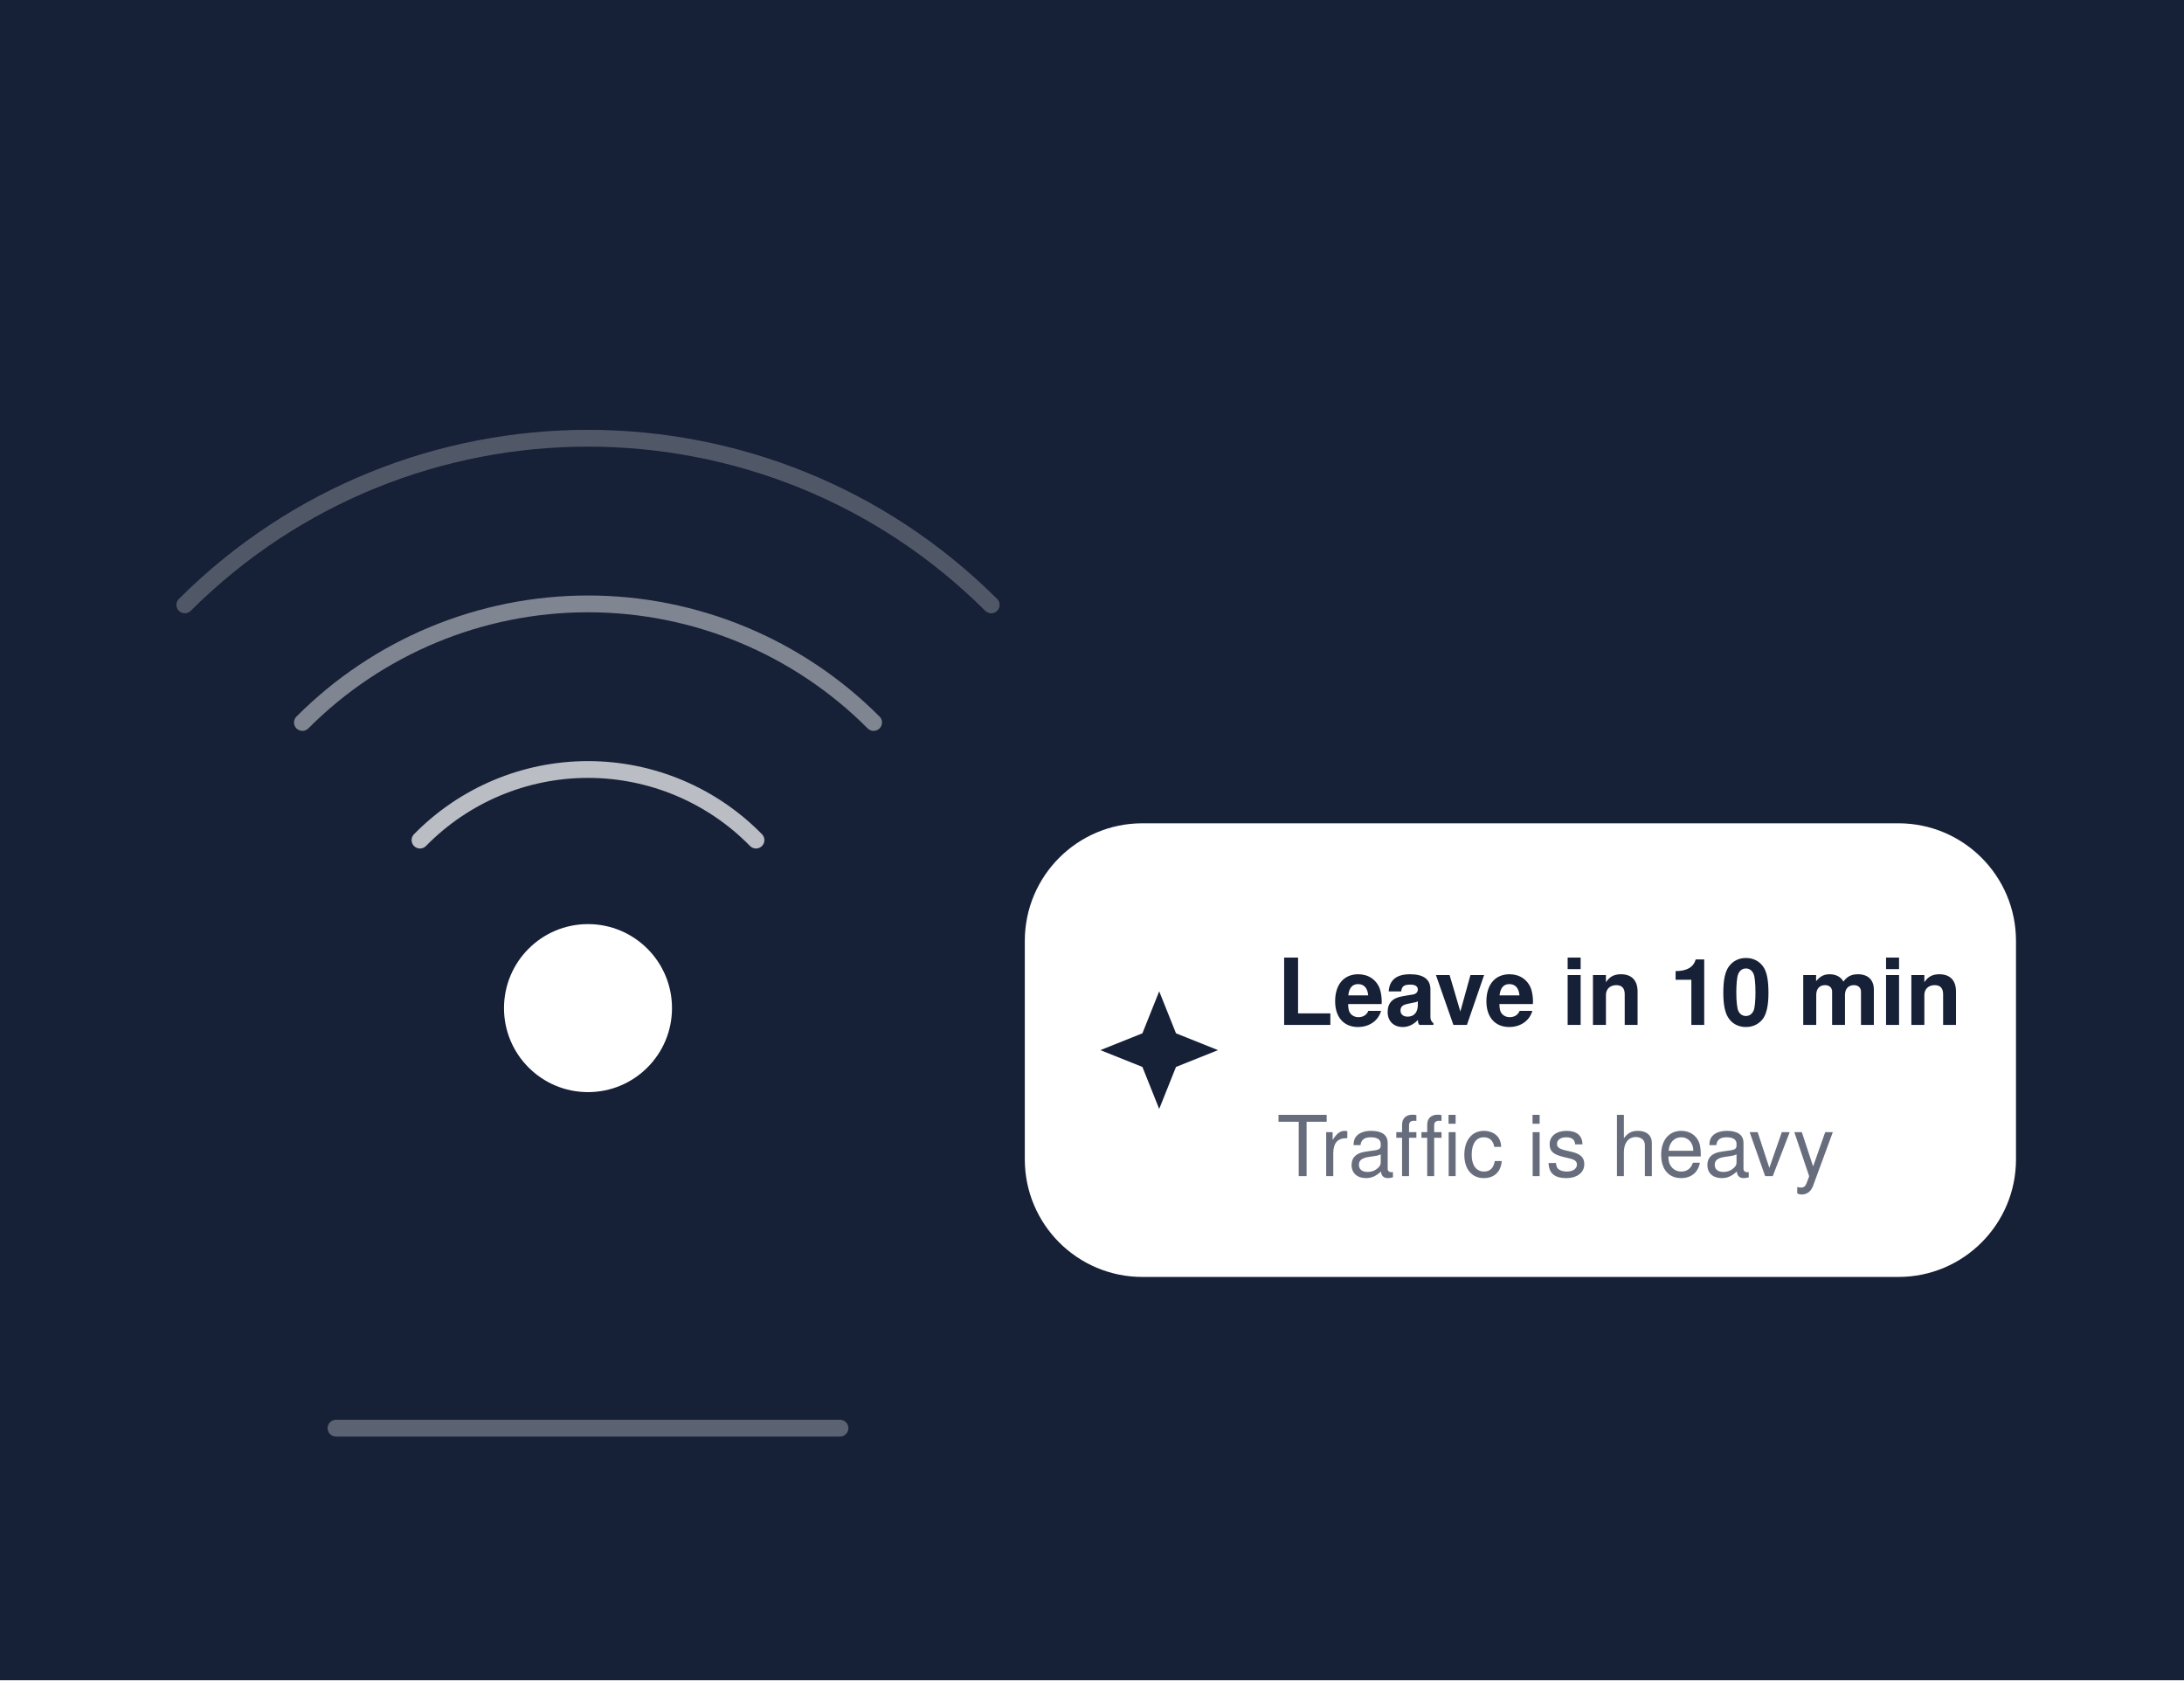
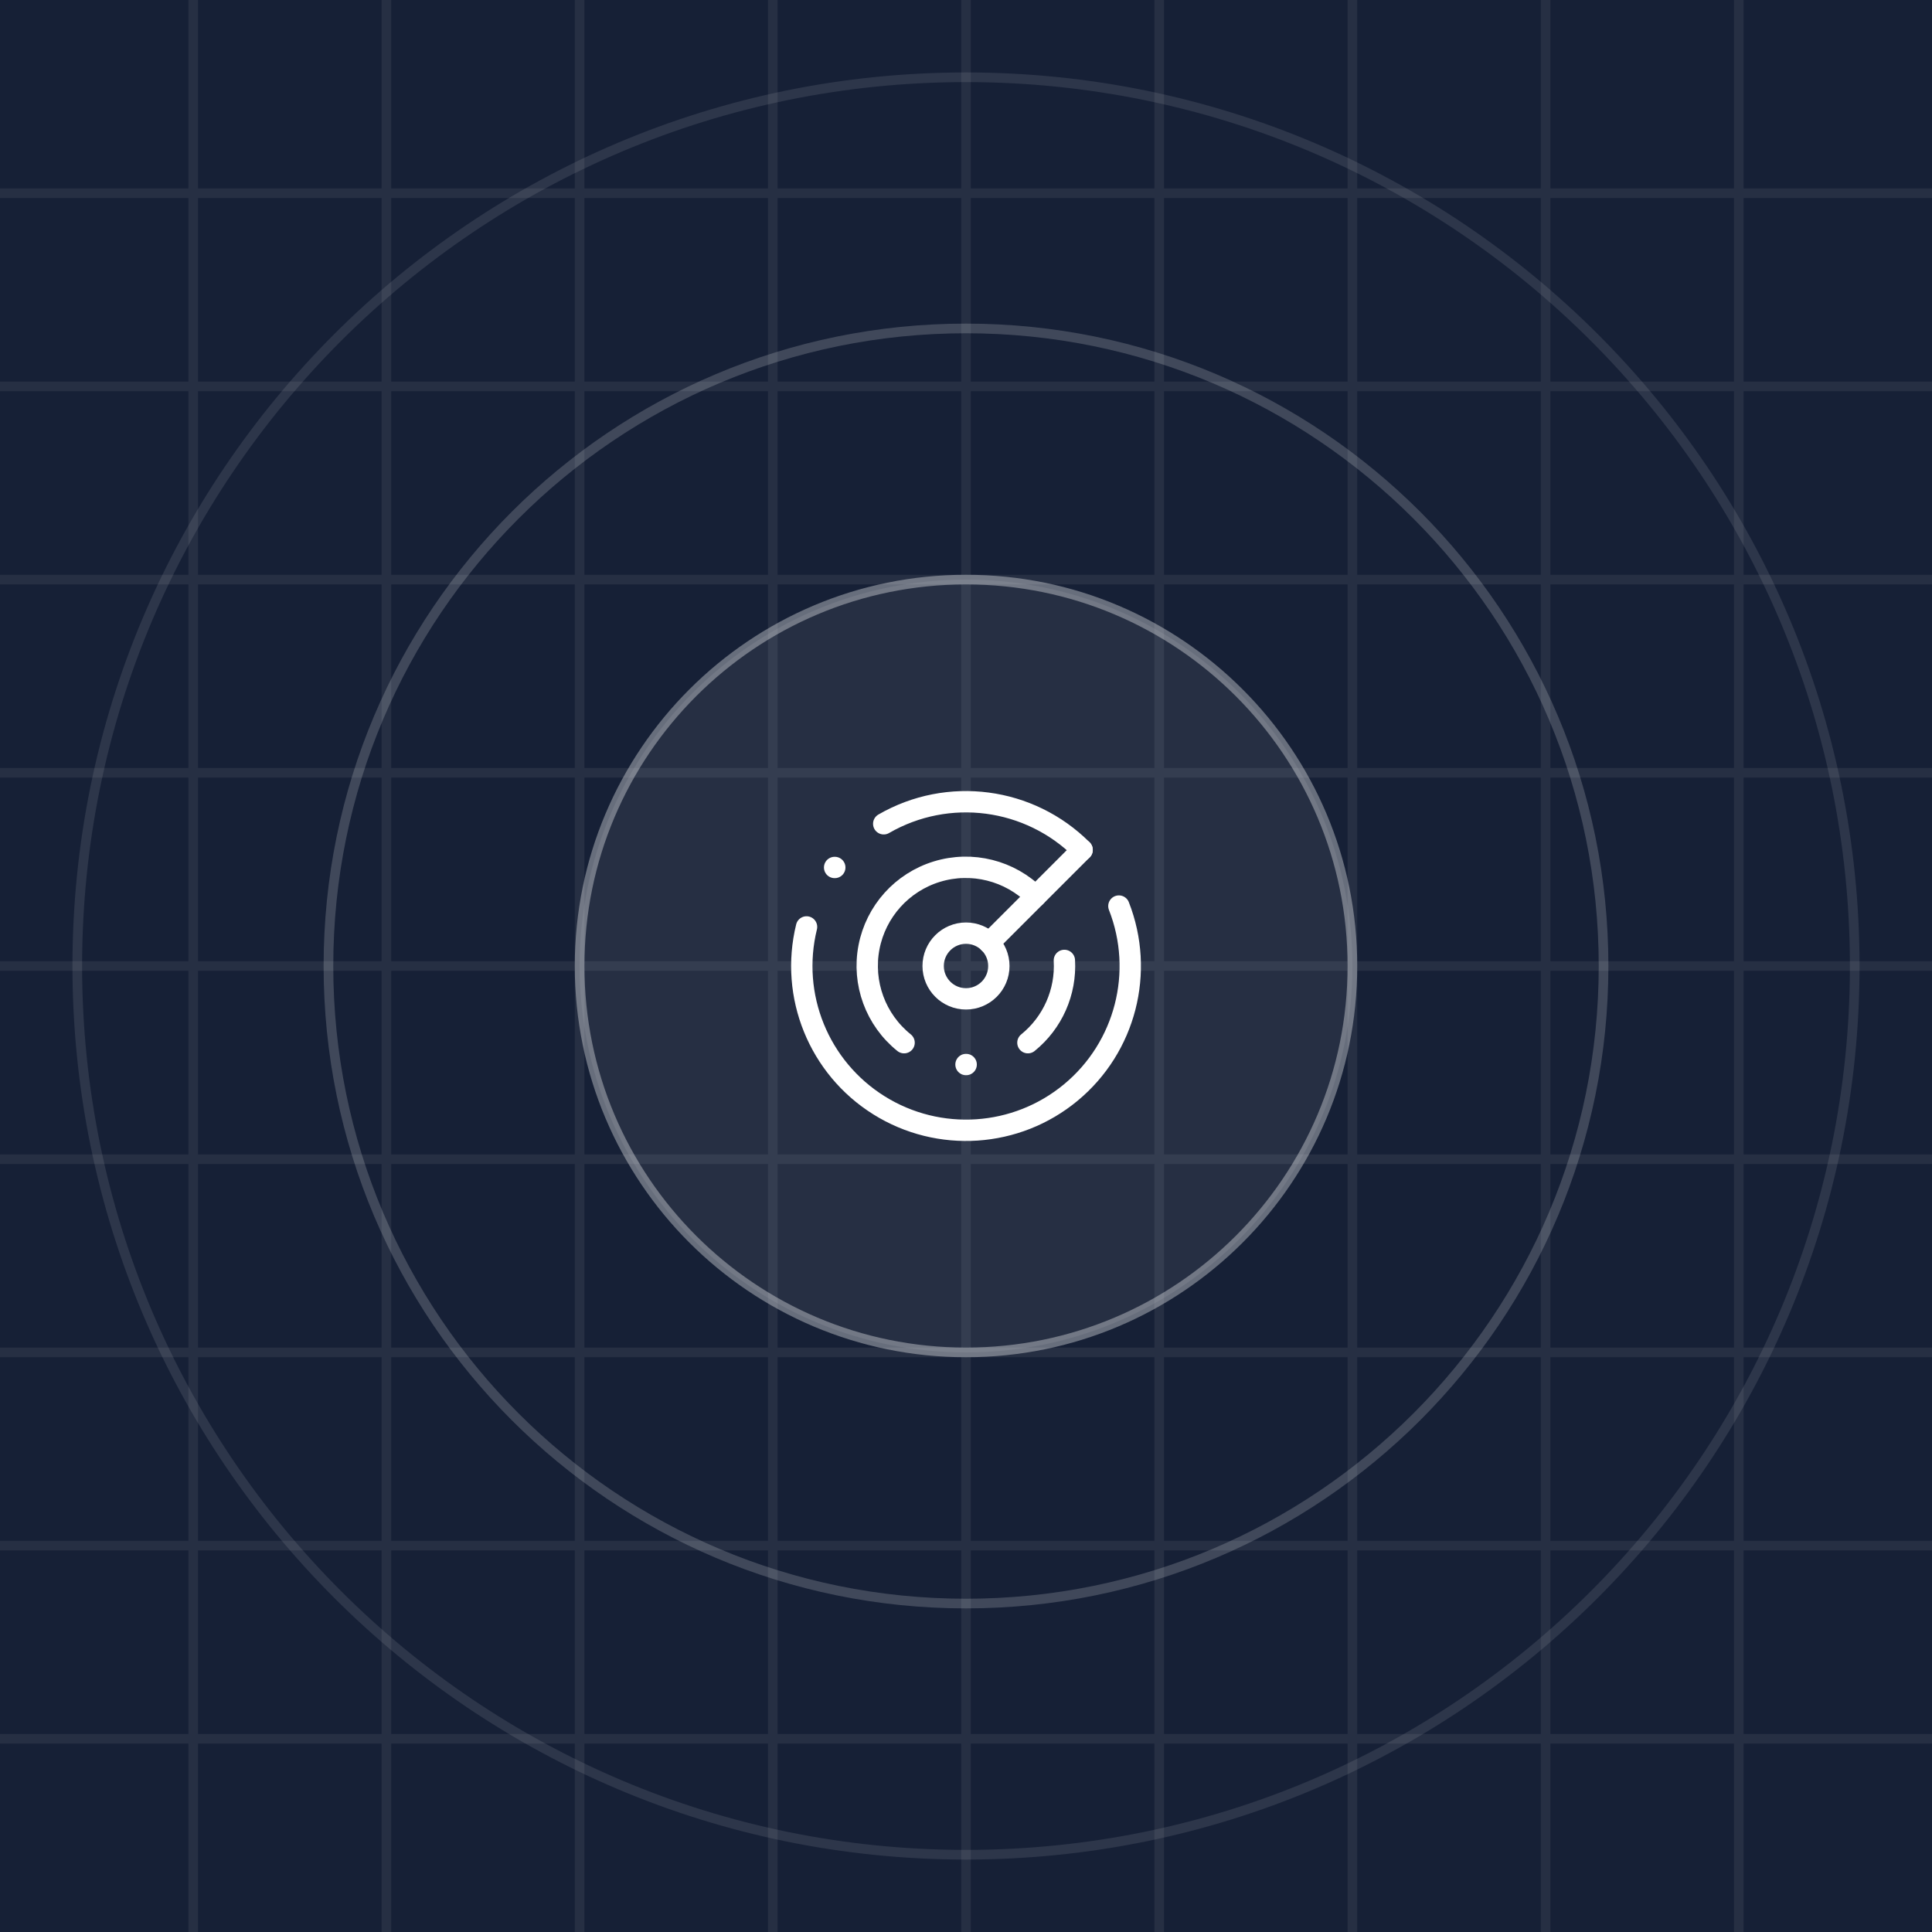
- <svg xmlns="http://www.w3.org/2000/svg" viewBox="0 0 260 200" width="520" height="400" fill="none" stroke="#ffffff" stroke-width="2" stroke-linecap="round" stroke-linejoin="round" aria-label="Quiet help that appears from context without being asked">
-   <rect width="260" height="200" fill="#162036" stroke="none" />
-   <circle cx="70" cy="120" r="10" fill="#ffffff" stroke="none" />
-   <path d="M50 100a28 28 0 0 1 40 0" stroke-opacity="0.7" />
-   <path d="M36 86a48 48 0 0 1 68 0" stroke-opacity="0.45" />
-   <path d="M22 72a68 68 0 0 1 96 0" stroke-opacity="0.25" />
-   <path d="M40 170h60" stroke-opacity="0.3" />
-   <path d="M136 98H226A14 14 0 0 1 240 112V138A14 14 0 0 1 226 152H136A14 14 0 0 1 122 138V112A14 14 0 0 1 136 98Z" fill="#ffffff" stroke="none" />
-   <path d="M138 118l2 5l5 2l-5 2l-2 5l-2-5l-5-2l5-2z" fill="#162036" stroke="none" />
-   <text x="152" y="122" fill="#162036" stroke="none" font-family="Helvetica, Arial, sans-serif" font-size="11" font-weight="700">Leave in 10 min</text>
-   <text x="152" y="140" fill="#162036" fill-opacity="0.65" stroke="none" font-family="Helvetica, Arial, sans-serif" font-size="10">Traffic is heavy</text>
+ <svg xmlns="http://www.w3.org/2000/svg" width="400" height="400" viewBox="0 0 200 200" fill="none">
+   <rect width="200" height="200" fill="#162036" />
+   <path d="M0 20H200M20 0V200M0 40H200M40 0V200M0 60H200M60 0V200M0 80H200M80 0V200M0 100H200M100 0V200M0 120H200M120 0V200M0 140H200M140 0V200M0 160H200M160 0V200M0 180H200M180 0V200" stroke="#ffffff" stroke-opacity="0.07" stroke-width="1" />
+   <circle cx="100" cy="100" r="92" stroke="#ffffff" stroke-opacity="0.1" />
+   <circle cx="100" cy="100" r="66" stroke="#ffffff" stroke-opacity="0.18" />
+   <circle cx="100" cy="100" r="40" fill="#ffffff" fill-opacity="0.07" stroke="#ffffff" stroke-opacity="0.35" />
+   <g transform="translate(100 100) scale(1.7) translate(-12 -12)" stroke="#ffffff" stroke-width="1.3" stroke-linecap="round" stroke-linejoin="round" fill="none">
+     <path d="M19.07 4.93A10 10 0 0 0 6.99 3.34" />
+     <path d="M4 6h.01" />
+     <path d="M2.29 9.62A10 10 0 1 0 21.31 8.35" />
+     <path d="M16.24 7.76A6 6 0 1 0 8.23 16.67" />
+     <path d="M12 18h.01" />
+     <path d="M17.99 11.66A6 6 0 0 1 15.77 16.67" />
+     <circle cx="12" cy="12" r="2" />
+     <path d="m13.41 10.59 5.66-5.66" />
+   </g>
</svg>
